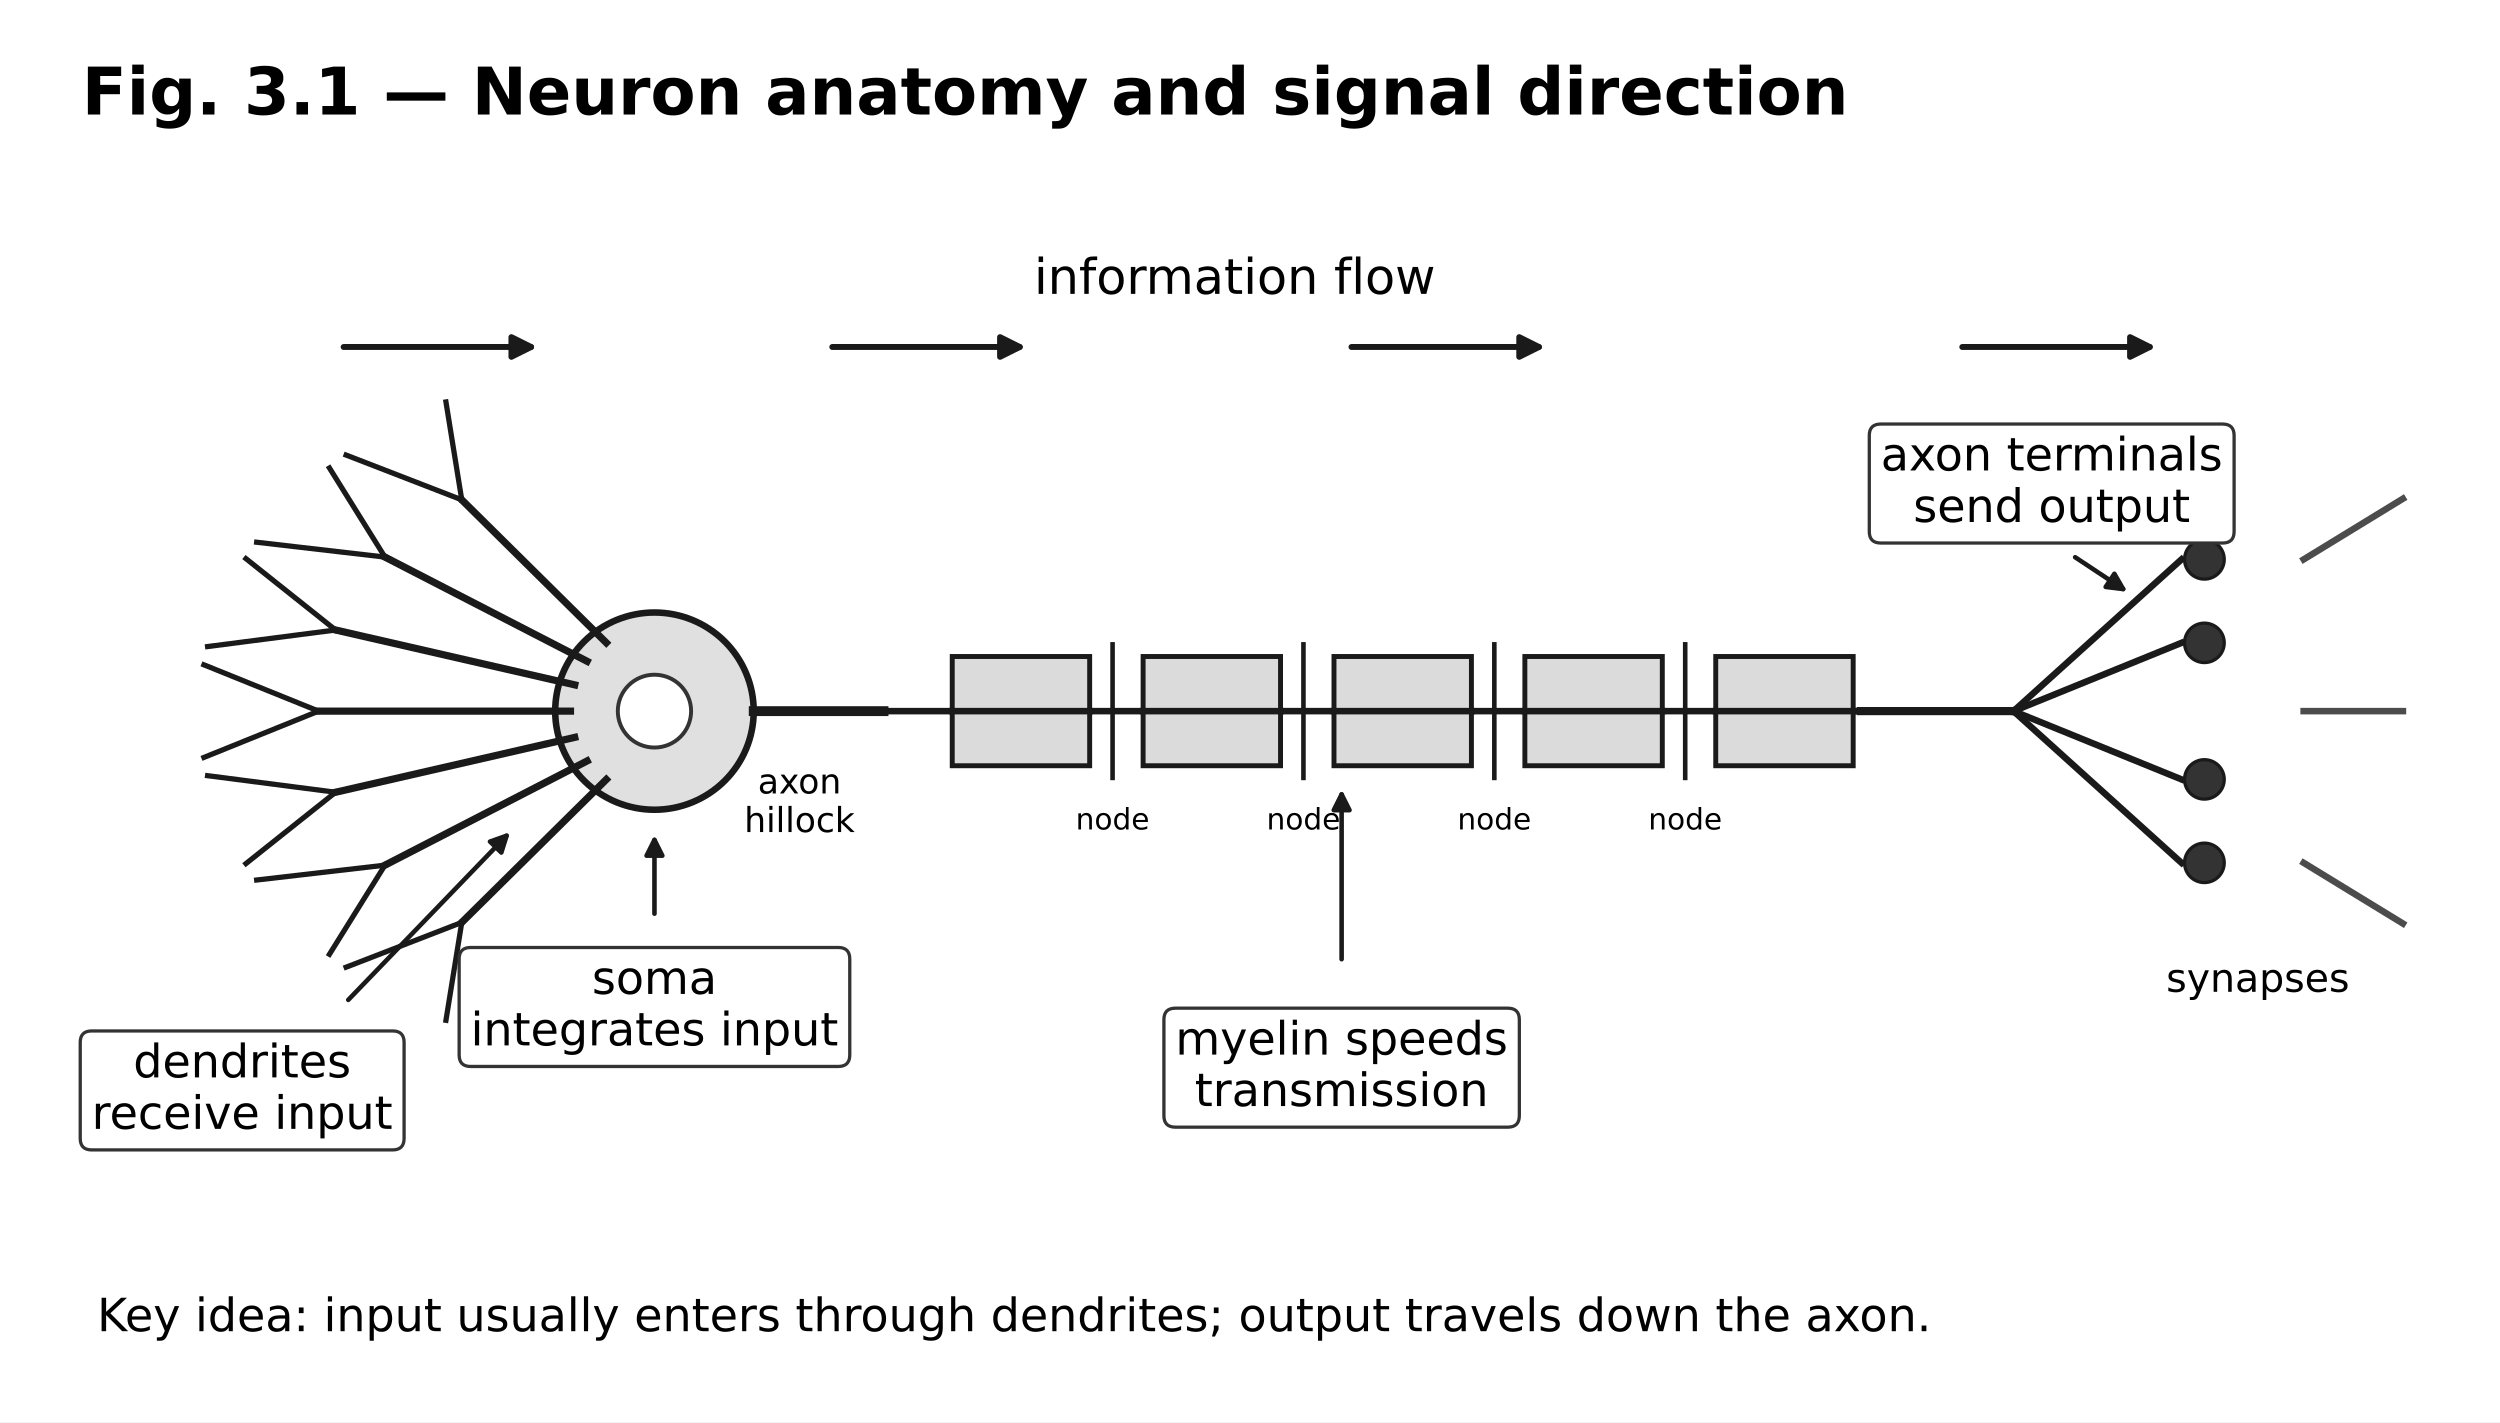
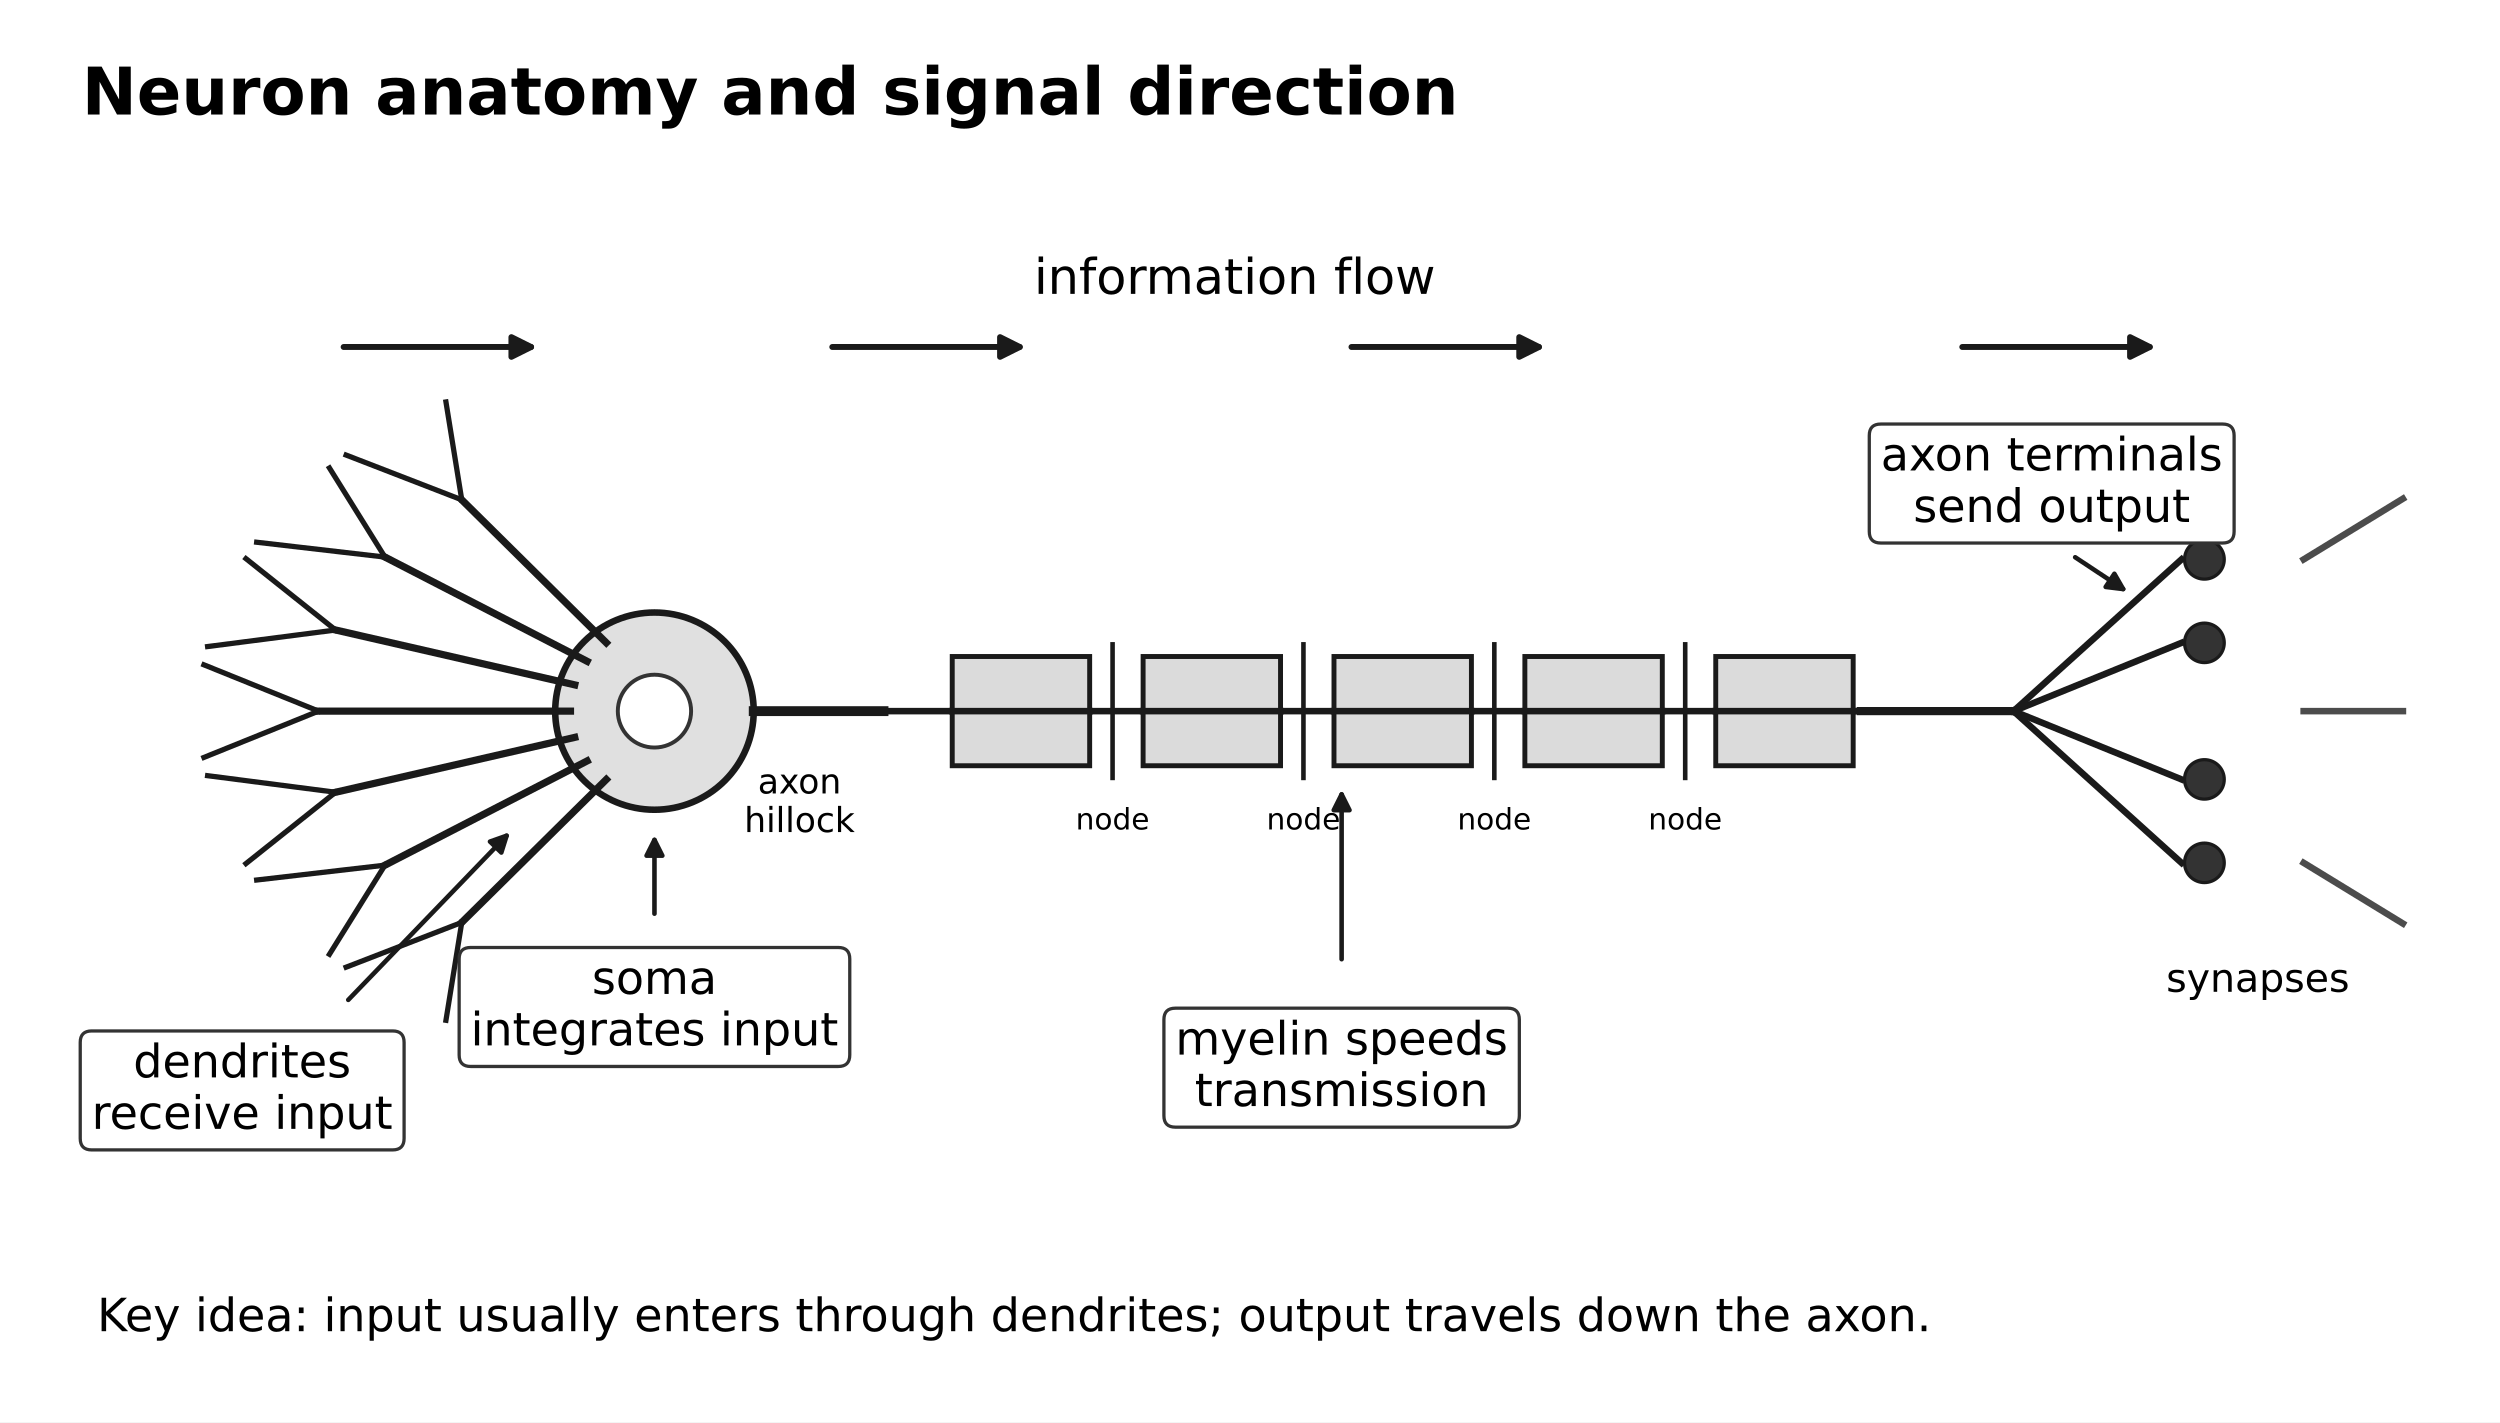
<svg xmlns="http://www.w3.org/2000/svg" width="761.261pt" height="433.08pt" viewBox="0 0 761.261 433.08" version="1.1">
  <defs>
    <style type="text/css">*{stroke-linejoin: round; stroke-linecap: butt}</style>
  </defs>
  <g id="figure_1">
    <g id="patch_1">
      <path d="M 0 433.08  L 761.261 433.08  L 761.261 0  L 0 0  z " style="fill: #ffffff" />
    </g>
    <g id="axes_1">
      <g id="line2d_1">
        <path d="M 269.033 216.54  L 575.926 216.54  " clip-path="url(#pa6c54ac286)" style="fill: none; stroke: #1a1a1a; stroke-width: 2; stroke-linecap: square" />
      </g>
      <g id="patch_2">
        <path d="M 199.285 246.57  C 207.301 246.57 214.989 243.406 220.657 237.774  C 226.325 232.143 229.509 224.504 229.509 216.54  C 229.509 208.576 226.325 200.937 220.657 195.306  C 214.989 189.674 207.301 186.51 199.285 186.51  C 191.27 186.51 183.581 189.674 177.913 195.306  C 172.246 200.937 169.061 208.576 169.061 216.54  C 169.061 224.504 172.246 232.143 177.913 237.774  C 183.581 243.406 191.27 246.57 199.285 246.57  z " clip-path="url(#pa6c54ac286)" style="fill: #e0e0e0; stroke: #1a1a1a; stroke-width: 2; stroke-linejoin: miter" />
      </g>
      <g id="patch_3">
        <path d="M 199.285 227.628  C 202.245 227.628 205.084 226.46 207.176 224.38  C 209.269 222.301 210.445 219.481 210.445 216.54  C 210.445 213.599 209.269 210.779 207.176 208.7  C 205.084 206.62 202.245 205.452 199.285 205.452  C 196.326 205.452 193.487 206.62 191.394 208.7  C 189.301 210.779 188.126 213.599 188.126 216.54  C 188.126 219.481 189.301 222.301 191.394 224.38  C 193.487 226.46 196.326 227.628 199.285 227.628  z " clip-path="url(#pa6c54ac286)" style="fill: #ffffff; stroke: #333333; stroke-width: 1.2; stroke-linejoin: miter" />
      </g>
      <g id="patch_4">
        <path d="M 289.958 233.172  L 331.807 233.172  L 331.807 199.908  L 289.958 199.908  z " clip-path="url(#pa6c54ac286)" style="fill: #dbdbdb; stroke: #1a1a1a; stroke-width: 1.5; stroke-linejoin: miter" />
      </g>
      <g id="patch_5">
        <path d="M 348.082 233.172  L 389.93 233.172  L 389.93 199.908  L 348.082 199.908  z " clip-path="url(#pa6c54ac286)" style="fill: #dbdbdb; stroke: #1a1a1a; stroke-width: 1.5; stroke-linejoin: miter" />
      </g>
      <g id="patch_6">
        <path d="M 406.205 233.172  L 448.054 233.172  L 448.054 199.908  L 406.205 199.908  z " clip-path="url(#pa6c54ac286)" style="fill: #dbdbdb; stroke: #1a1a1a; stroke-width: 1.5; stroke-linejoin: miter" />
      </g>
      <g id="patch_7">
        <path d="M 464.329 233.172  L 506.178 233.172  L 506.178 199.908  L 464.329 199.908  z " clip-path="url(#pa6c54ac286)" style="fill: #dbdbdb; stroke: #1a1a1a; stroke-width: 1.5; stroke-linejoin: miter" />
      </g>
      <g id="patch_8">
        <path d="M 522.452 233.172  L 564.301 233.172  L 564.301 199.908  L 522.452 199.908  z " clip-path="url(#pa6c54ac286)" style="fill: #dbdbdb; stroke: #1a1a1a; stroke-width: 1.5; stroke-linejoin: miter" />
      </g>
      <g id="patch_9">
        <path d="M 671.248 268.746  C 672.852 268.746 674.389 268.113 675.523 266.987  C 676.656 265.861 677.293 264.333 677.293 262.74  C 677.293 261.147 676.656 259.619 675.523 258.493  C 674.389 257.367 672.852 256.734 671.248 256.734  C 669.645 256.734 668.108 257.367 666.974 258.493  C 665.841 259.619 665.204 261.147 665.204 262.74  C 665.204 264.333 665.841 265.861 666.974 266.987  C 668.108 268.113 669.645 268.746 671.248 268.746  z " clip-path="url(#pa6c54ac286)" style="fill: #333333; stroke: #1a1a1a; stroke-linejoin: miter" />
      </g>
      <g id="patch_10">
        <path d="M 671.248 243.336  C 672.852 243.336 674.389 242.703 675.523 241.577  C 676.656 240.451 677.293 238.923 677.293 237.33  C 677.293 235.737 676.656 234.209 675.523 233.083  C 674.389 231.957 672.852 231.324 671.248 231.324  C 669.645 231.324 668.108 231.957 666.974 233.083  C 665.841 234.209 665.204 235.737 665.204 237.33  C 665.204 238.923 665.841 240.451 666.974 241.577  C 668.108 242.703 669.645 243.336 671.248 243.336  z " clip-path="url(#pa6c54ac286)" style="fill: #333333; stroke: #1a1a1a; stroke-linejoin: miter" />
      </g>
      <g id="patch_11">
        <path d="M 671.248 201.756  C 672.852 201.756 674.389 201.123 675.523 199.997  C 676.656 198.871 677.293 197.343 677.293 195.75  C 677.293 194.157 676.656 192.629 675.523 191.503  C 674.389 190.377 672.852 189.744 671.248 189.744  C 669.645 189.744 668.108 190.377 666.974 191.503  C 665.841 192.629 665.204 194.157 665.204 195.75  C 665.204 197.343 665.841 198.871 666.974 199.997  C 668.108 201.123 669.645 201.756 671.248 201.756  z " clip-path="url(#pa6c54ac286)" style="fill: #333333; stroke: #1a1a1a; stroke-linejoin: miter" />
      </g>
      <g id="patch_12">
        <path d="M 671.248 176.346  C 672.852 176.346 674.389 175.713 675.523 174.587  C 676.656 173.461 677.293 171.933 677.293 170.34  C 677.293 168.747 676.656 167.219 675.523 166.093  C 674.389 164.967 672.852 164.334 671.248 164.334  C 669.645 164.334 668.108 164.967 666.974 166.093  C 665.841 167.219 665.204 168.747 665.204 170.34  C 665.204 171.933 665.841 173.461 666.974 174.587  C 668.108 175.713 669.645 176.346 671.248 176.346  z " clip-path="url(#pa6c54ac286)" style="fill: #333333; stroke: #1a1a1a; stroke-linejoin: miter" />
      </g>
      <g id="patch_13">
        <path d="M 104.638 105.66  Q 134.188 105.66 161.726 105.66  " clip-path="url(#pa6c54ac286)" style="fill: none; stroke: #1a1a1a; stroke-width: 1.8; stroke-linecap: round" />
        <path d="M 155.726 102.66  L 161.726 105.66  L 155.726 108.66  z " clip-path="url(#pa6c54ac286)" style="fill: #1a1a1a; stroke: #1a1a1a; stroke-width: 1.8; stroke-linecap: round" />
      </g>
      <g id="patch_14">
        <path d="M 253.434 105.66  Q 282.984 105.66 310.522 105.66  " clip-path="url(#pa6c54ac286)" style="fill: none; stroke: #1a1a1a; stroke-width: 1.8; stroke-linecap: round" />
        <path d="M 304.522 102.66  L 310.522 105.66  L 304.522 108.66  z " clip-path="url(#pa6c54ac286)" style="fill: #1a1a1a; stroke: #1a1a1a; stroke-width: 1.8; stroke-linecap: round" />
      </g>
      <g id="patch_15">
        <path d="M 411.53 105.66  Q 441.08 105.66 468.618 105.66  " clip-path="url(#pa6c54ac286)" style="fill: none; stroke: #1a1a1a; stroke-width: 1.8; stroke-linecap: round" />
        <path d="M 462.618 102.66  L 468.618 105.66  L 462.618 108.66  z " clip-path="url(#pa6c54ac286)" style="fill: #1a1a1a; stroke: #1a1a1a; stroke-width: 1.8; stroke-linecap: round" />
      </g>
      <g id="patch_16">
        <path d="M 597.525 105.66  Q 627.075 105.66 654.613 105.66  " clip-path="url(#pa6c54ac286)" style="fill: none; stroke: #1a1a1a; stroke-width: 1.8; stroke-linecap: round" />
        <path d="M 648.613 102.66  L 654.613 105.66  L 648.613 108.66  z " clip-path="url(#pa6c54ac286)" style="fill: #1a1a1a; stroke: #1a1a1a; stroke-width: 1.8; stroke-linecap: round" />
      </g>
      <g id="patch_17">
        <path d="M 106.048 304.468  Q 130.699 278.91 154.264 254.479  " clip-path="url(#pa6c54ac286)" style="fill: none; stroke: #1a1a1a; stroke-width: 1.4; stroke-linecap: round" />
        <path d="M 149.204 256.268  L 154.264 254.479  L 152.659 259.6  z " clip-path="url(#pa6c54ac286)" style="fill: #1a1a1a; stroke: #1a1a1a; stroke-width: 1.4; stroke-linecap: round" />
      </g>
      <g id="patch_18">
        <path d="M 199.285 278.218  Q 199.285 266.203 199.285 255.754  " clip-path="url(#pa6c54ac286)" style="fill: none; stroke: #1a1a1a; stroke-width: 1.4; stroke-linecap: round" />
        <path d="M 196.885 260.554  L 199.285 255.754  L 201.685 260.554  z " clip-path="url(#pa6c54ac286)" style="fill: #1a1a1a; stroke: #1a1a1a; stroke-width: 1.4; stroke-linecap: round" />
      </g>
      <g id="patch_19">
        <path d="M 408.53 292.08  Q 408.53 266.204 408.53 241.893  " clip-path="url(#pa6c54ac286)" style="fill: none; stroke: #1a1a1a; stroke-width: 1.4; stroke-linecap: round" />
        <path d="M 406.13 246.693  L 408.53 241.893  L 410.93 246.693  z " clip-path="url(#pa6c54ac286)" style="fill: #1a1a1a; stroke: #1a1a1a; stroke-width: 1.4; stroke-linecap: round" />
      </g>
      <g id="patch_20">
        <path d="M 631.9 169.686  Q 639.86 174.959 646.516 179.368  " clip-path="url(#pa6c54ac286)" style="fill: none; stroke: #1a1a1a; stroke-width: 1.4; stroke-linecap: round" />
        <path d="M 643.839 174.716  L 646.516 179.368  L 641.189 178.718  z " clip-path="url(#pa6c54ac286)" style="fill: #1a1a1a; stroke: #1a1a1a; stroke-width: 1.4; stroke-linecap: round" />
      </g>
      <g id="line2d_2">
        <path d="M 184.616 195.725  L 140.61 152.204  " clip-path="url(#pa6c54ac286)" style="fill: none; stroke: #1a1a1a; stroke-width: 2.2; stroke-linecap: square" />
      </g>
      <g id="line2d_3">
        <path d="M 140.61 152.204  L 135.793 122.398  " clip-path="url(#pa6c54ac286)" style="fill: none; stroke: #1a1a1a; stroke-width: 1.6; stroke-linecap: square" />
      </g>
      <g id="line2d_4">
        <path d="M 140.61 152.204  L 105.394 138.57  " clip-path="url(#pa6c54ac286)" style="fill: none; stroke: #1a1a1a; stroke-width: 1.6; stroke-linecap: square" />
      </g>
      <g id="line2d_5">
        <path d="M 178.771 201.366  L 117.23 169.639  " clip-path="url(#pa6c54ac286)" style="fill: none; stroke: #1a1a1a; stroke-width: 2.2; stroke-linecap: square" />
      </g>
      <g id="line2d_6">
        <path d="M 117.23 169.639  L 100.318 142.497  " clip-path="url(#pa6c54ac286)" style="fill: none; stroke: #1a1a1a; stroke-width: 1.6; stroke-linecap: square" />
      </g>
      <g id="line2d_7">
        <path d="M 117.23 169.639  L 78.157 165.114  " clip-path="url(#pa6c54ac286)" style="fill: none; stroke: #1a1a1a; stroke-width: 1.6; stroke-linecap: square" />
      </g>
      <g id="line2d_8">
        <path d="M 175.009 208.547  L 102.18 191.836  " clip-path="url(#pa6c54ac286)" style="fill: none; stroke: #1a1a1a; stroke-width: 2.2; stroke-linecap: square" />
      </g>
      <g id="line2d_9">
        <path d="M 102.18 191.836  L 74.89 170.113  " clip-path="url(#pa6c54ac286)" style="fill: none; stroke: #1a1a1a; stroke-width: 1.6; stroke-linecap: square" />
      </g>
      <g id="line2d_10">
        <path d="M 102.18 191.836  L 63.217 196.878  " clip-path="url(#pa6c54ac286)" style="fill: none; stroke: #1a1a1a; stroke-width: 1.6; stroke-linecap: square" />
      </g>
      <g id="line2d_11">
        <path d="M 173.711 216.54  L 96.988 216.54  " clip-path="url(#pa6c54ac286)" style="fill: none; stroke: #1a1a1a; stroke-width: 2.2; stroke-linecap: square" />
      </g>
      <g id="line2d_12">
        <path d="M 96.988 216.54  L 62.09 202.442  " clip-path="url(#pa6c54ac286)" style="fill: none; stroke: #1a1a1a; stroke-width: 1.6; stroke-linecap: square" />
      </g>
      <g id="line2d_13">
        <path d="M 96.988 216.54  L 62.09 230.638  " clip-path="url(#pa6c54ac286)" style="fill: none; stroke: #1a1a1a; stroke-width: 1.6; stroke-linecap: square" />
      </g>
      <g id="line2d_14">
        <path d="M 175.009 224.533  L 102.18 241.244  " clip-path="url(#pa6c54ac286)" style="fill: none; stroke: #1a1a1a; stroke-width: 2.2; stroke-linecap: square" />
      </g>
      <g id="line2d_15">
        <path d="M 102.18 241.244  L 63.217 236.202  " clip-path="url(#pa6c54ac286)" style="fill: none; stroke: #1a1a1a; stroke-width: 1.6; stroke-linecap: square" />
      </g>
      <g id="line2d_16">
        <path d="M 102.18 241.244  L 74.89 262.967  " clip-path="url(#pa6c54ac286)" style="fill: none; stroke: #1a1a1a; stroke-width: 1.6; stroke-linecap: square" />
      </g>
      <g id="line2d_17">
        <path d="M 178.771 231.714  L 117.23 263.441  " clip-path="url(#pa6c54ac286)" style="fill: none; stroke: #1a1a1a; stroke-width: 2.2; stroke-linecap: square" />
      </g>
      <g id="line2d_18">
        <path d="M 117.23 263.441  L 78.157 267.966  " clip-path="url(#pa6c54ac286)" style="fill: none; stroke: #1a1a1a; stroke-width: 1.6; stroke-linecap: square" />
      </g>
      <g id="line2d_19">
        <path d="M 117.23 263.441  L 100.318 290.583  " clip-path="url(#pa6c54ac286)" style="fill: none; stroke: #1a1a1a; stroke-width: 1.6; stroke-linecap: square" />
      </g>
      <g id="line2d_20">
        <path d="M 184.616 237.355  L 140.61 280.876  " clip-path="url(#pa6c54ac286)" style="fill: none; stroke: #1a1a1a; stroke-width: 2.2; stroke-linecap: square" />
      </g>
      <g id="line2d_21">
        <path d="M 140.61 280.876  L 105.394 294.51  " clip-path="url(#pa6c54ac286)" style="fill: none; stroke: #1a1a1a; stroke-width: 1.6; stroke-linecap: square" />
      </g>
      <g id="line2d_22">
        <path d="M 140.61 280.876  L 135.793 310.682  " clip-path="url(#pa6c54ac286)" style="fill: none; stroke: #1a1a1a; stroke-width: 1.6; stroke-linecap: square" />
      </g>
      <g id="line2d_23">
        <path d="M 229.509 216.54  L 269.033 216.54  " clip-path="url(#pa6c54ac286)" style="fill: none; stroke: #1a1a1a; stroke-width: 3; stroke-linecap: square" />
      </g>
      <g id="line2d_24">
        <path d="M 289.958 216.54  L 331.807 216.54  " clip-path="url(#pa6c54ac286)" style="fill: none; stroke: #1a1a1a; stroke-width: 2; stroke-linecap: square" />
      </g>
      <g id="line2d_25">
        <path d="M 348.082 216.54  L 389.93 216.54  " clip-path="url(#pa6c54ac286)" style="fill: none; stroke: #1a1a1a; stroke-width: 2; stroke-linecap: square" />
      </g>
      <g id="line2d_26">
        <path d="M 406.205 216.54  L 448.054 216.54  " clip-path="url(#pa6c54ac286)" style="fill: none; stroke: #1a1a1a; stroke-width: 2; stroke-linecap: square" />
      </g>
      <g id="line2d_27">
        <path d="M 464.329 216.54  L 506.178 216.54  " clip-path="url(#pa6c54ac286)" style="fill: none; stroke: #1a1a1a; stroke-width: 2; stroke-linecap: square" />
      </g>
      <g id="line2d_28">
        <path d="M 522.452 216.54  L 564.301 216.54  " clip-path="url(#pa6c54ac286)" style="fill: none; stroke: #1a1a1a; stroke-width: 2; stroke-linecap: square" />
      </g>
      <g id="line2d_29">
        <path d="M 338.782 236.868  L 338.782 196.212  " clip-path="url(#pa6c54ac286)" style="fill: none; stroke: #1a1a1a; stroke-width: 1.4; stroke-linecap: square" />
      </g>
      <g id="line2d_30">
        <path d="M 396.905 236.868  L 396.905 196.212  " clip-path="url(#pa6c54ac286)" style="fill: none; stroke: #1a1a1a; stroke-width: 1.4; stroke-linecap: square" />
      </g>
      <g id="line2d_31">
        <path d="M 455.029 236.868  L 455.029 196.212  " clip-path="url(#pa6c54ac286)" style="fill: none; stroke: #1a1a1a; stroke-width: 1.4; stroke-linecap: square" />
      </g>
      <g id="line2d_32">
        <path d="M 513.152 236.868  L 513.152 196.212  " clip-path="url(#pa6c54ac286)" style="fill: none; stroke: #1a1a1a; stroke-width: 1.4; stroke-linecap: square" />
      </g>
      <g id="line2d_33">
        <path d="M 566.626 216.54  L 613.125 216.54  " clip-path="url(#pa6c54ac286)" style="fill: none; stroke: #1a1a1a; stroke-width: 2.5; stroke-linecap: square" />
      </g>
      <g id="line2d_34">
        <path d="M 613.125 216.54  L 664.274 262.74  " clip-path="url(#pa6c54ac286)" style="fill: none; stroke: #1a1a1a; stroke-width: 2; stroke-linecap: square" />
      </g>
      <g id="line2d_35">
        <path d="M 613.125 216.54  L 664.274 237.33  " clip-path="url(#pa6c54ac286)" style="fill: none; stroke: #1a1a1a; stroke-width: 2; stroke-linecap: square" />
      </g>
      <g id="line2d_36">
        <path d="M 613.125 216.54  L 664.274 195.75  " clip-path="url(#pa6c54ac286)" style="fill: none; stroke: #1a1a1a; stroke-width: 2; stroke-linecap: square" />
      </g>
      <g id="line2d_37">
        <path d="M 613.125 216.54  L 664.274 170.34  " clip-path="url(#pa6c54ac286)" style="fill: none; stroke: #1a1a1a; stroke-width: 2; stroke-linecap: square" />
      </g>
      <g id="line2d_38">
        <path d="M 701.473 170.34  L 731.697 151.86  " clip-path="url(#pa6c54ac286)" style="fill: none; stroke: #4c4c4c; stroke-width: 2; stroke-linecap: square" />
      </g>
      <g id="line2d_39">
        <path d="M 701.473 216.54  L 731.697 216.54  " clip-path="url(#pa6c54ac286)" style="fill: none; stroke: #4c4c4c; stroke-width: 2; stroke-linecap: square" />
      </g>
      <g id="line2d_40">
        <path d="M 701.473 262.74  L 731.697 281.22  " clip-path="url(#pa6c54ac286)" style="fill: none; stroke: #4c4c4c; stroke-width: 2; stroke-linecap: square" />
      </g>
      <g id="text_1">
-         <text style="font-weight: 700; font-size: 20px; font-family: 'DejaVu Sans'; text-anchor: start" x="24.915" y="34.871" transform="rotate(-0 24.91459 34.87062)">Fig. 3.1 — Neuron anatomy and signal direction</text>
+         <text style="font-weight: 700; font-size: 20px; font-family: 'DejaVu Sans'; text-anchor: start" x="24.915" y="34.871" transform="rotate(-0 24.91459 34.87062)">Neuron anatomy and signal direction</text>
      </g>
      <g id="text_2">
        <text style="font-size: 10.5px; font-family: 'DejaVu Sans'" transform="translate(230.7591 241.6124)">axon</text>
        <text style="font-size: 10.5px; font-family: 'DejaVu Sans'" transform="translate(226.6173 253.3701)">hillock</text>
      </g>
      <g id="text_3">
        <text style="font-size: 9px; font-family: 'DejaVu Sans'; text-anchor: middle" x="338.782" y="252.576" transform="rotate(-0 338.7817 252.576)">node</text>
      </g>
      <g id="text_4">
        <text style="font-size: 9px; font-family: 'DejaVu Sans'; text-anchor: middle" x="396.905" y="252.576" transform="rotate(-0 396.9053 252.576)">node</text>
      </g>
      <g id="text_5">
        <text style="font-size: 9px; font-family: 'DejaVu Sans'; text-anchor: middle" x="455.029" y="252.576" transform="rotate(-0 455.0288 252.576)">node</text>
      </g>
      <g id="text_6">
        <text style="font-size: 9px; font-family: 'DejaVu Sans'; text-anchor: middle" x="513.152" y="252.576" transform="rotate(-0 513.1524 252.576)">node</text>
      </g>
      <g id="text_7">
        <text style="font-size: 12px; font-family: 'DejaVu Sans'; text-anchor: middle" x="687.523" y="302.01" transform="rotate(-0 687.523 302.01)">synapses</text>
      </g>
      <g id="text_8">
        <text style="font-size: 15px; font-family: 'DejaVu Sans'; text-anchor: middle" x="375.981" y="89.49" transform="rotate(-0 375.9808 89.49)">information flow</text>
      </g>
      <g id="text_9">
        <g id="patch_21">
          <path d="M 27.93 350.153  L 119.547 350.153  Q 123.047 350.153 123.047 346.653  L 123.047 317.427  Q 123.047 313.927 119.547 313.927  L 27.93 313.927  Q 24.43 313.927 24.43 317.427  L 24.43 346.653  Q 24.43 350.153 27.93 350.153  z " style="fill: #ffffff; stroke: #333333; stroke-linejoin: miter" />
        </g>
        <text style="font-size: 14px; font-family: 'DejaVu Sans'" transform="translate(40.58681 328.0647)">dendrites</text>
        <text style="font-size: 14px; font-family: 'DejaVu Sans'" transform="translate(27.92994 343.7416)">receive input</text>
      </g>
      <g id="text_10">
        <g id="patch_22">
          <path d="M 143.314 324.743  L 255.257 324.743  Q 258.757 324.743 258.757 321.243  L 258.757 292.017  Q 258.757 288.517 255.257 288.517  L 143.314 288.517  Q 139.814 288.517 139.814 292.017  L 139.814 321.243  Q 139.814 324.743 143.314 324.743  z " style="fill: #ffffff; stroke: #333333; stroke-linejoin: miter" />
        </g>
        <text style="font-size: 14px; font-family: 'DejaVu Sans'" transform="translate(180.2474 302.6547)">soma</text>
        <text style="font-size: 14px; font-family: 'DejaVu Sans'" transform="translate(143.3137 318.3316)">integrates input</text>
      </g>
      <g id="text_11">
        <g id="patch_23">
          <path d="M 357.916 343.223  L 459.144 343.223  Q 462.644 343.223 462.644 339.723  L 462.644 310.497  Q 462.644 306.997 459.144 306.997  L 357.916 306.997  Q 354.416 306.997 354.416 310.497  L 354.416 339.723  Q 354.416 343.223 357.916 343.223  z " style="fill: #ffffff; stroke: #333333; stroke-linejoin: miter" />
        </g>
        <text style="font-size: 14px; font-family: 'DejaVu Sans'" transform="translate(357.9156 321.1347)">myelin speeds</text>
        <text style="font-size: 14px; font-family: 'DejaVu Sans'" transform="translate(363.8153 336.8116)">transmission</text>
      </g>
      <g id="text_12">
        <g id="patch_24">
          <path d="M 572.705 165.353  L 676.795 165.353  Q 680.295 165.353 680.295 161.853  L 680.295 132.627  Q 680.295 129.127 676.795 129.127  L 572.705 129.127  Q 569.205 129.127 569.205 132.627  L 569.205 161.853  Q 569.205 165.353 572.705 165.353  z " style="fill: #ffffff; stroke: #333333; stroke-linejoin: miter" />
        </g>
        <text style="font-size: 14px; font-family: 'DejaVu Sans'" transform="translate(572.7046 143.2647)">axon terminals</text>
        <text style="font-size: 14px; font-family: 'DejaVu Sans'" transform="translate(582.603 158.9416)">send output</text>
      </g>
      <g id="text_13">
        <text style="font-size: 14px; font-family: 'DejaVu Sans'; text-anchor: start" x="29.564" y="405.358" transform="rotate(-0 29.56448 405.3584)">Key idea: input usually enters through dendrites; output travels down the axon.</text>
      </g>
    </g>
  </g>
  <defs>
    <clipPath id="pa6c54ac286">
      <rect x="8.64" y="8.64" width="743.981" height="415.8" />
    </clipPath>
  </defs>
</svg>
